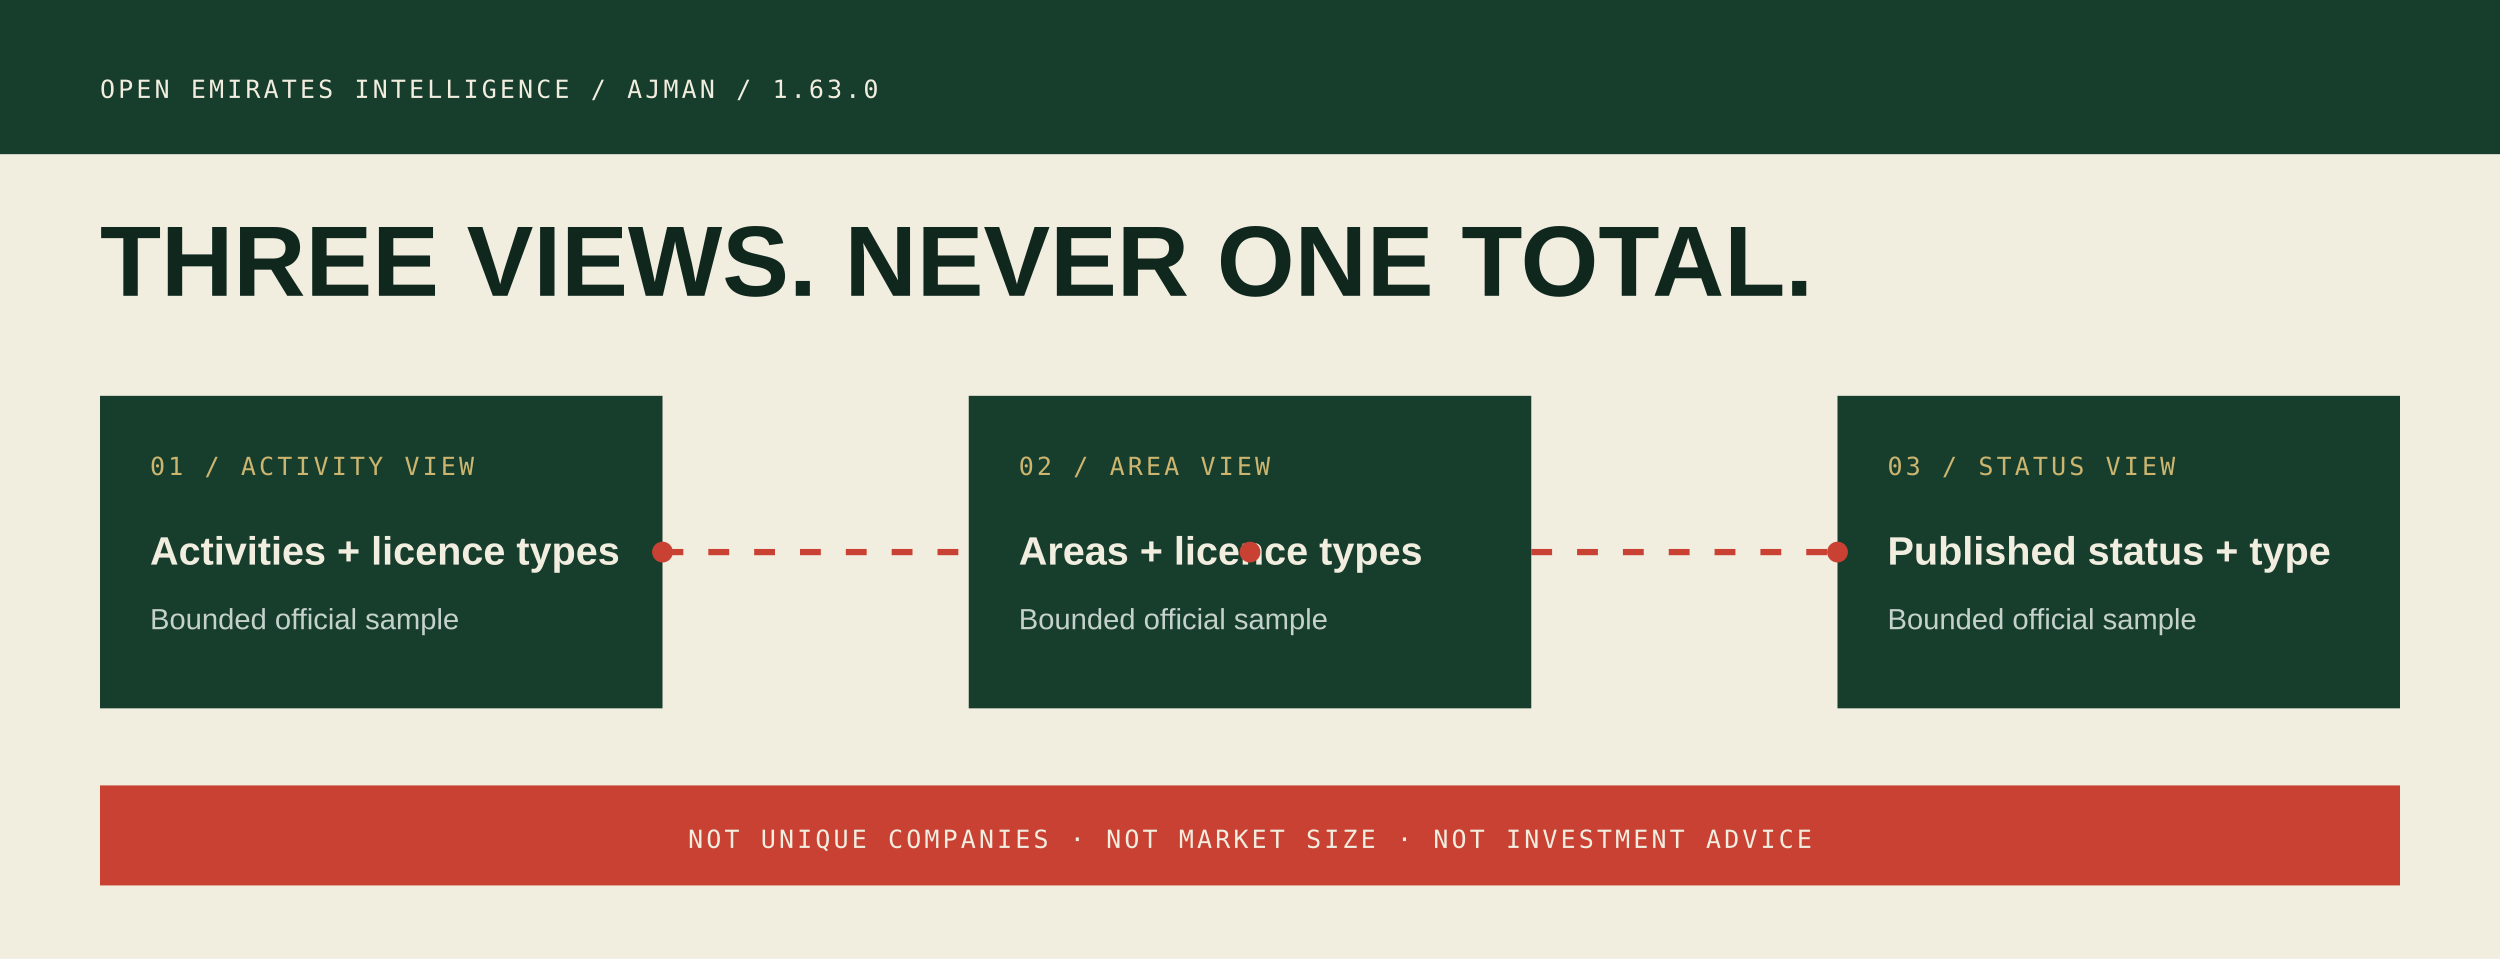
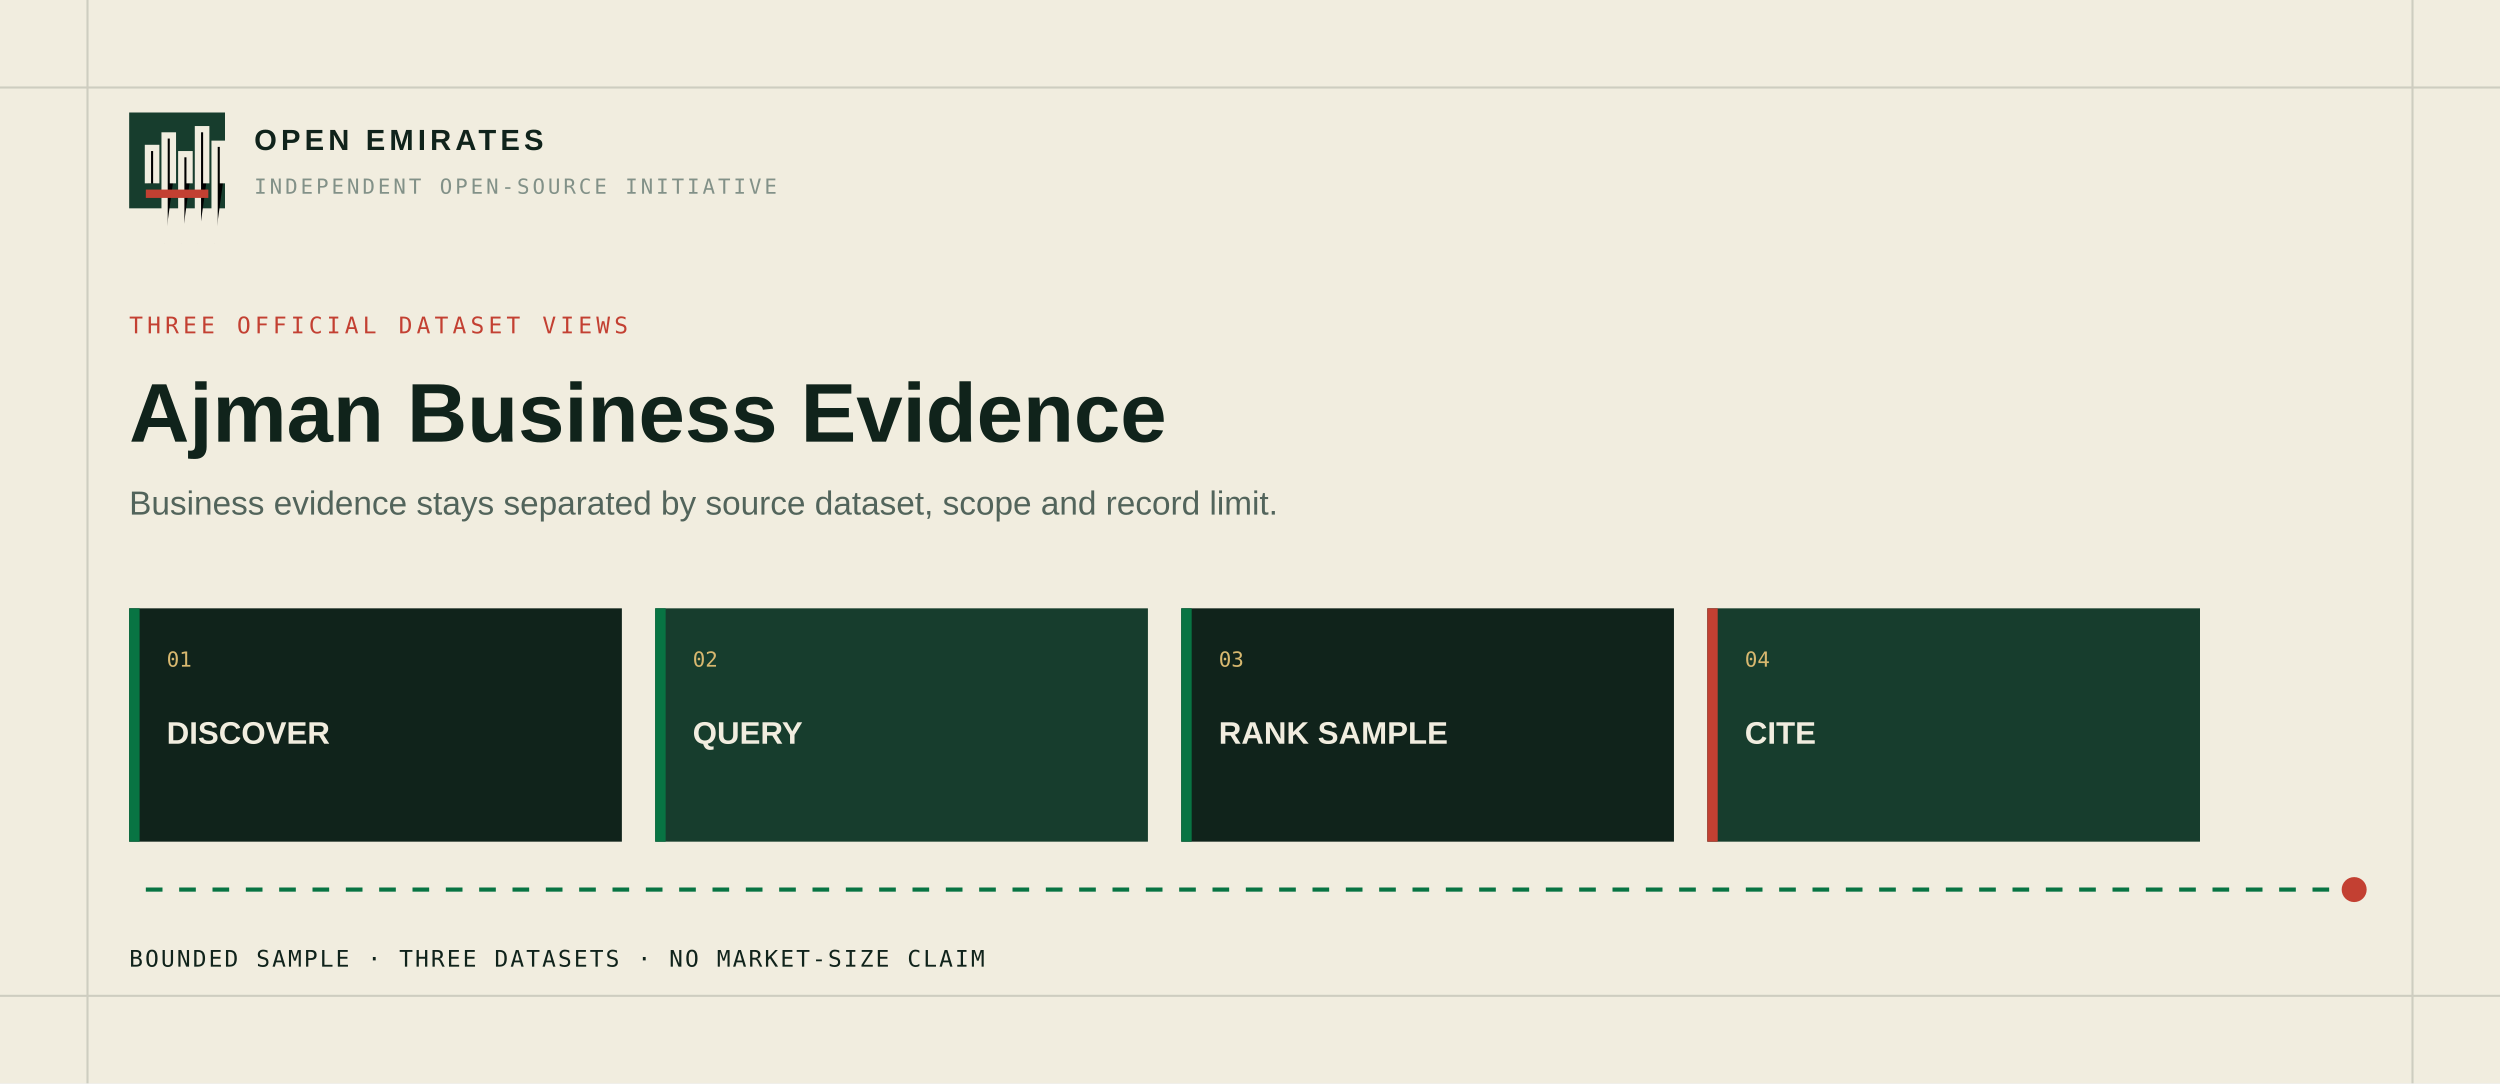
- <svg xmlns="http://www.w3.org/2000/svg" width="1200" height="460" viewBox="0 0 1200 460" role="img" aria-labelledby="title desc">
-   <style>
-     @font-face{font-family:Dubai;src:url('../assets/fonts/Dubai-Regular.woff')}text{font-family:Dubai,Arial,sans-serif}.small{font:12px monospace;letter-spacing:1.5px}.title{font-size:48px;font-weight:700}.label{font-size:19px;font-weight:700}.note{font-size:14px}.route{stroke-dasharray:10 12;animation:flow 5s linear infinite}.pulse{animation:pulse 2.4s ease-in-out infinite}.b{animation-delay:.8s}.c{animation-delay:1.6s}@keyframes flow{to{stroke-dashoffset:-88}}@keyframes pulse{50%{r:10;opacity:.35}}@media(prefers-reduced-motion:reduce){.route,.pulse{animation:none}}
-   </style>
-   <rect width="1200" height="460" fill="#f1eddf" />
-   <rect x="0" y="0" width="1200" height="74" fill="#173d2d" />
-   <text x="48" y="47" fill="#f1eddf" class="small">OPEN EMIRATES INTELLIGENCE / AJMAN / 1.63.0</text>
-   <text x="48" y="142" fill="#10271e" class="title">THREE VIEWS. NEVER ONE TOTAL.</text>
-   <g transform="translate(48 190)">
-     <rect width="270" height="150" fill="#173d2d" />
-     <text x="24" y="38" fill="#cbb56f" class="small">01 / ACTIVITY VIEW</text>
-     <text x="24" y="81" fill="#f1eddf" class="label">Activities + licence types</text>
-     <text x="24" y="112" fill="#c4d2ca" class="note">Bounded official sample</text>
+ <svg xmlns="http://www.w3.org/2000/svg" width="1200" height="520" viewBox="0 0 1200 520" role="img" aria-labelledby="title desc">
+   <defs>
+     <style>
+   @font-face{font-family:Dubai;src:url('/assets/fonts/Dubai-Regular.woff')}
+   text{font-family:Dubai,Arial,sans-serif}.mono{font-family:ui-monospace,SFMono-Regular,Menlo,monospace}
+   @keyframes sweep{0%{transform:translateX(-260px)}100%{transform:translateX(1320px)}}
+   @keyframes rise{from{transform:scaleY(.08)}to{transform:scaleY(1)}}
+   @keyframes dash{to{stroke-dashoffset:-48}}
+   @keyframes blink{0%,45%{opacity:1}50%,100%{opacity:.25}}
+   @media(prefers-reduced-motion:no-preference){.sweep{animation:sweep 7s linear infinite}.rise{animation:rise 1.1s cubic-bezier(.2,.8,.2,1) both;transform-origin:bottom}.dash{animation:dash 4s linear infinite}.blink{animation:blink 1.8s steps(1) infinite}}
+   @media(prefers-reduced-motion:reduce){.sweep,.rise,.dash,.blink{animation:none}}
+ </style>
+   </defs>
+   <rect width="1200" height="520" fill="#f1eddf" />
+   <path d="M0 42h1200M0 478h1200M42 0v520M1158 0v520" stroke="#10231b" opacity=".16" />
+   <g transform="translate(62 54)">
+     <rect width="46" height="46" fill="#173d2d" />
+     <path d="M9 34V17h4v17m4 29V11h4v23m4 29V20h4v14m4 29V8h4v26m4 29V15h4v19" stroke="#f1eddf" stroke-width="3" />
+     <path d="M8 39h30" stroke="#c34032" stroke-width="4" />
  </g>
-   <g transform="translate(465 190)">
-     <rect width="270" height="150" fill="#173d2d" />
-     <text x="24" y="38" fill="#cbb56f" class="small">02 / AREA VIEW</text>
-     <text x="24" y="81" fill="#f1eddf" class="label">Areas + licence types</text>
-     <text x="24" y="112" fill="#c4d2ca" class="note">Bounded official sample</text>
+   <text x="122" y="72" fill="#10231b" font-size="14" font-weight="700" letter-spacing="2">OPEN EMIRATES</text>
+   <text x="122" y="93" fill="#829188" font-size="10" class="mono" letter-spacing="1.4">INDEPENDENT OPEN-SOURCE INITIATIVE</text>
+   <text x="62" y="160" fill="#c34032" font-size="11" class="mono" letter-spacing="2">THREE OFFICIAL DATASET VIEWS</text>
+   <text x="62" y="212" fill="#10231b" font-size="40" font-weight="700">Ajman Business Evidence</text>
+   <text x="62" y="247" fill="#52645b" font-size="16">Business evidence stays separated by source dataset, scope and record limit.</text>
+   <g>
+     <rect x="62" y="292" width="236.5" height="112" fill="#10231b" />
+     <rect class="rise" x="62" y="292" width="5" height="112" fill="#087443" style="animation-delay:0s" />
+     <text x="80" y="320" fill="#d8b86f" font-size="10" class="mono">01</text>
+     <text x="80" y="357" fill="#f1eddf" font-size="15" font-weight="700">DISCOVER</text>
  </g>
-   <g transform="translate(882 190)">
-     <rect width="270" height="150" fill="#173d2d" />
-     <text x="24" y="38" fill="#cbb56f" class="small">03 / STATUS VIEW</text>
-     <text x="24" y="81" fill="#f1eddf" class="label">Published status + type</text>
-     <text x="24" y="112" fill="#c4d2ca" class="note">Bounded official sample</text>
+   <g>
+     <rect x="314.5" y="292" width="236.5" height="112" fill="#173d2d" />
+     <rect class="rise" x="314.5" y="292" width="5" height="112" fill="#087443" style="animation-delay:0.09s" />
+     <text x="332.5" y="320" fill="#d8b86f" font-size="10" class="mono">02</text>
+     <text x="332.5" y="357" fill="#f1eddf" font-size="15" font-weight="700">QUERY</text>
  </g>
-   <path class="route" d="M318 265H465M735 265H882" fill="none" stroke="#c94133" stroke-width="3" />
-   <circle class="pulse" cx="318" cy="265" r="5" fill="#c94133" />
-   <circle class="pulse b" cx="600" cy="265" r="5" fill="#c94133" />
-   <circle class="pulse c" cx="882" cy="265" r="5" fill="#c94133" />
-   <rect x="48" y="377" width="1104" height="48" fill="#c94133" />
-   <text x="600" y="407" fill="#f1eddf" text-anchor="middle" class="small">NOT UNIQUE COMPANIES · NOT MARKET SIZE · NOT INVESTMENT ADVICE</text>
+   <g>
+     <rect x="567" y="292" width="236.5" height="112" fill="#10231b" />
+     <rect class="rise" x="567" y="292" width="5" height="112" fill="#087443" style="animation-delay:0.18s" />
+     <text x="585" y="320" fill="#d8b86f" font-size="10" class="mono">03</text>
+     <text x="585" y="357" fill="#f1eddf" font-size="15" font-weight="700">RANK SAMPLE</text>
+   </g>
+   <g>
+     <rect x="819.5" y="292" width="236.5" height="112" fill="#173d2d" />
+     <rect class="rise" x="819.5" y="292" width="5" height="112" fill="#c34032" style="animation-delay:0.27s" />
+     <text x="837.5" y="320" fill="#d8b86f" font-size="10" class="mono">04</text>
+     <text x="837.5" y="357" fill="#f1eddf" font-size="15" font-weight="700">CITE</text>
+   </g>
+   <path class="dash" d="M70 427H1130" stroke="#087443" stroke-width="2" stroke-dasharray="8 8" />
+   <circle class="blink" cx="1130" cy="427" r="6" fill="#c34032" />
+   <text x="62" y="464" fill="#10231b" font-size="11" class="mono" letter-spacing="1">BOUNDED SAMPLE · THREE DATASETS · NO MARKET-SIZE CLAIM</text>
+   <rect class="sweep" x="-260" y="0" width="220" height="520" fill="white" opacity=".035" />
</svg>
